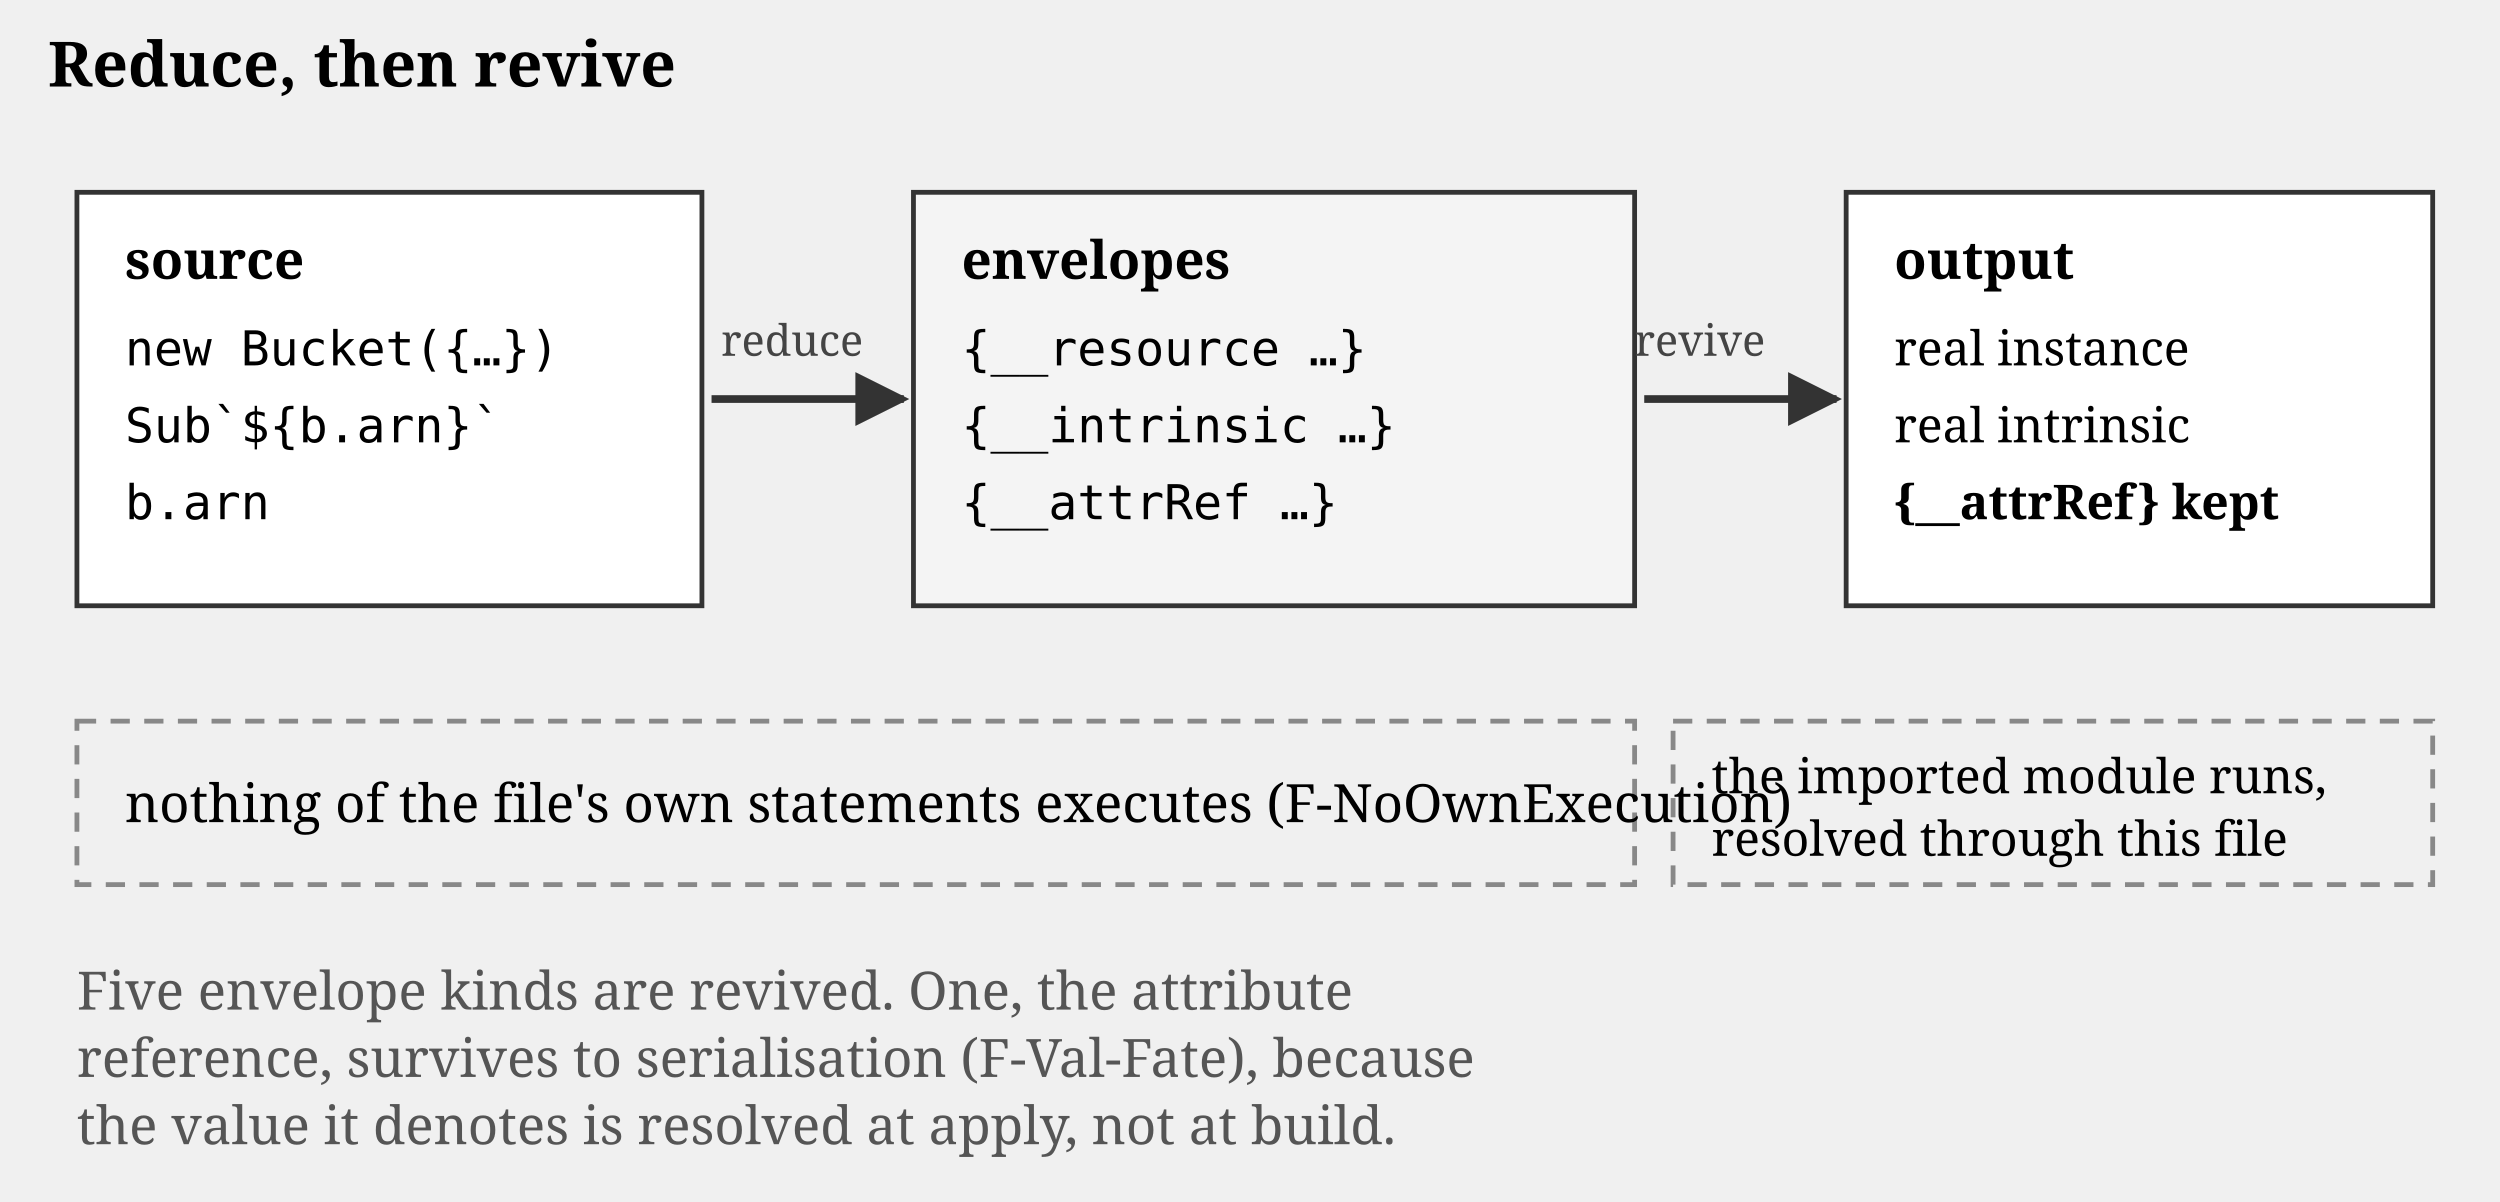
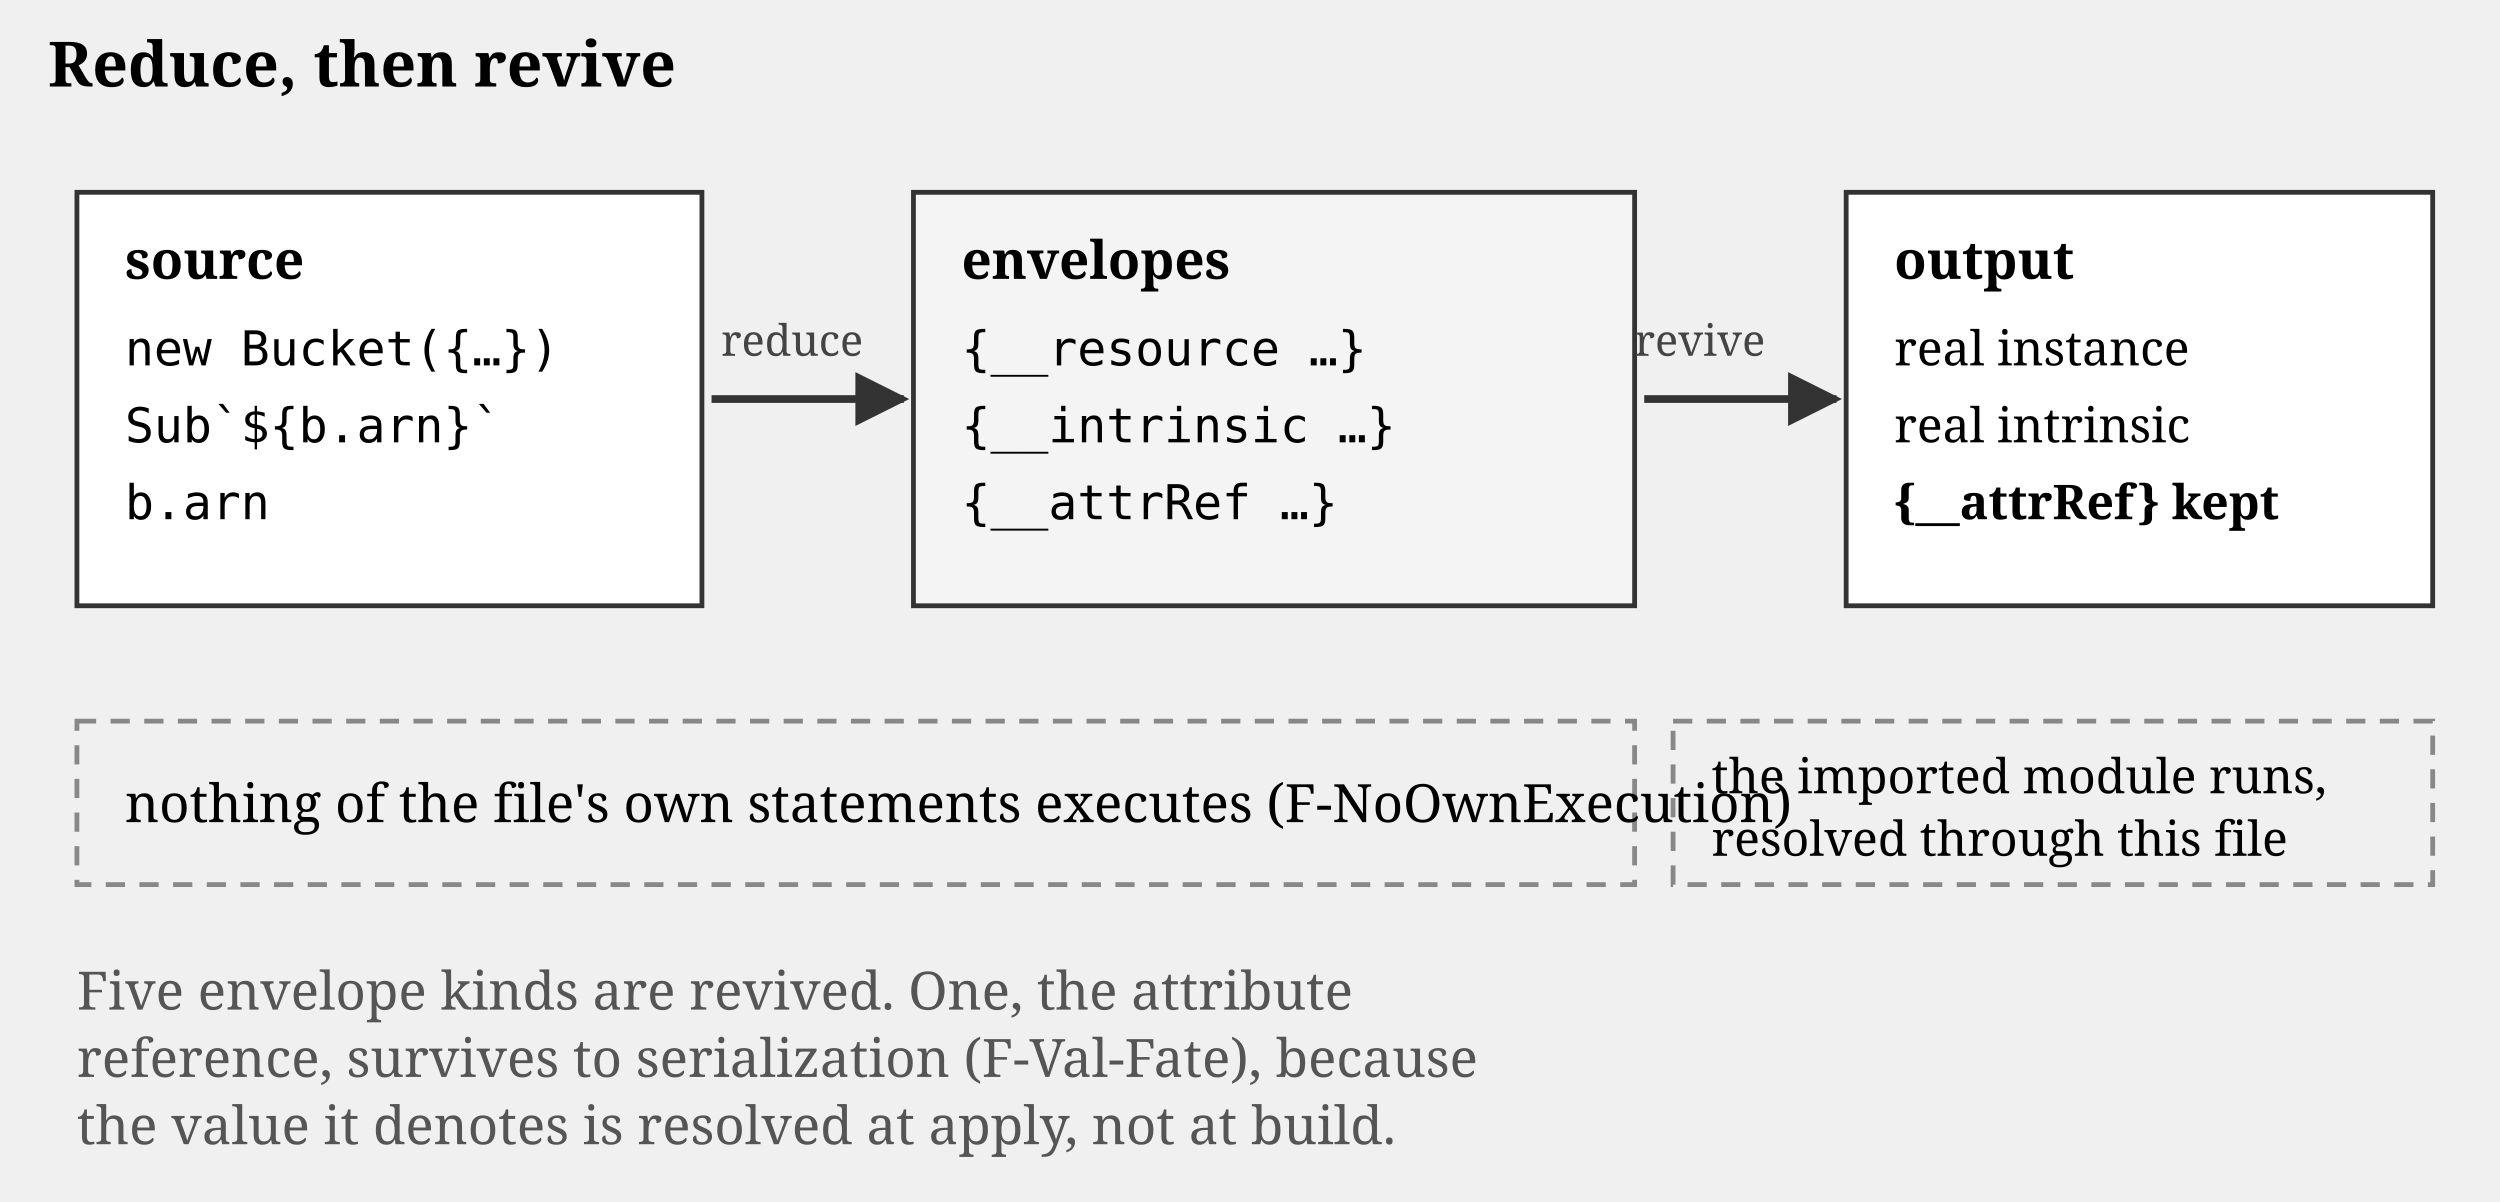
<svg xmlns="http://www.w3.org/2000/svg" viewBox="0 0 520 250" width="520" height="250" font-family="serif" font-size="12">
  <defs>
    <marker id="a2" viewBox="0 0 10 10" refX="9" refY="5" markerWidth="7" markerHeight="7" orient="auto-start-reverse">
      <path d="M 0 0 L 10 5 L 0 10 z" fill="#333" />
    </marker>
  </defs>
  <text x="10" y="18" font-size="13" font-weight="bold">Reduce, then revive</text>
  <rect x="16" y="40" width="130" height="86" fill="#fff" stroke="#333" />
  <text x="26" y="58" font-size="11" font-weight="bold">source</text>
  <text x="26" y="76" font-size="10" font-family="monospace">new Bucket({…})</text>
  <text x="26" y="92" font-size="10" font-family="monospace">Sub`${b.arn}`</text>
  <text x="26" y="108" font-size="10" font-family="monospace">b.arn</text>
  <line x1="148" y1="83" x2="188" y2="83" stroke="#333" stroke-width="1.6" marker-end="url(#a2)" />
  <text x="150" y="74" font-size="9" fill="#444">reduce</text>
  <rect x="190" y="40" width="150" height="86" fill="#f4f4f4" stroke="#333" />
  <text x="200" y="58" font-size="11" font-weight="bold">envelopes</text>
  <text x="200" y="76" font-size="10" font-family="monospace">{__resource …}</text>
  <text x="200" y="92" font-size="10" font-family="monospace">{__intrinsic …}</text>
  <text x="200" y="108" font-size="10" font-family="monospace">{__attrRef …}</text>
  <line x1="342" y1="83" x2="382" y2="83" stroke="#333" stroke-width="1.6" marker-end="url(#a2)" />
  <text x="340" y="74" font-size="9" fill="#444">revive</text>
  <rect x="384" y="40" width="122" height="86" fill="#fff" stroke="#333" />
  <text x="394" y="58" font-size="11" font-weight="bold">output</text>
  <text x="394" y="76" font-size="10">real instance</text>
  <text x="394" y="92" font-size="10">real intrinsic</text>
  <text x="394" y="108" font-size="10" font-weight="bold">{__attrRef} kept</text>
  <rect x="16" y="150" width="324" height="34" fill="none" stroke="#888" stroke-dasharray="4 3" />
  <text x="26" y="171" font-size="11">nothing of the file's own statements executes (F-NoOwnExecution)</text>
  <rect x="348" y="150" width="158" height="34" fill="none" stroke="#888" stroke-dasharray="4 3" />
  <text x="356" y="165" font-size="10">the imported module runs,</text>
  <text x="356" y="178" font-size="10">resolved through this file</text>
  <text x="16" y="210" font-size="11" fill="#555">Five envelope kinds are revived. One, the attribute</text>
-   <text x="16" y="224" font-size="11" fill="#555">reference, survives to serialisation (F-Val-Fate), because</text>
+   <text x="16" y="224" font-size="11" fill="#555">reference, survives to serialization (F-Val-Fate), because</text>
  <text x="16" y="238" font-size="11" fill="#555">the value it denotes is resolved at apply, not at build.</text>
</svg>
